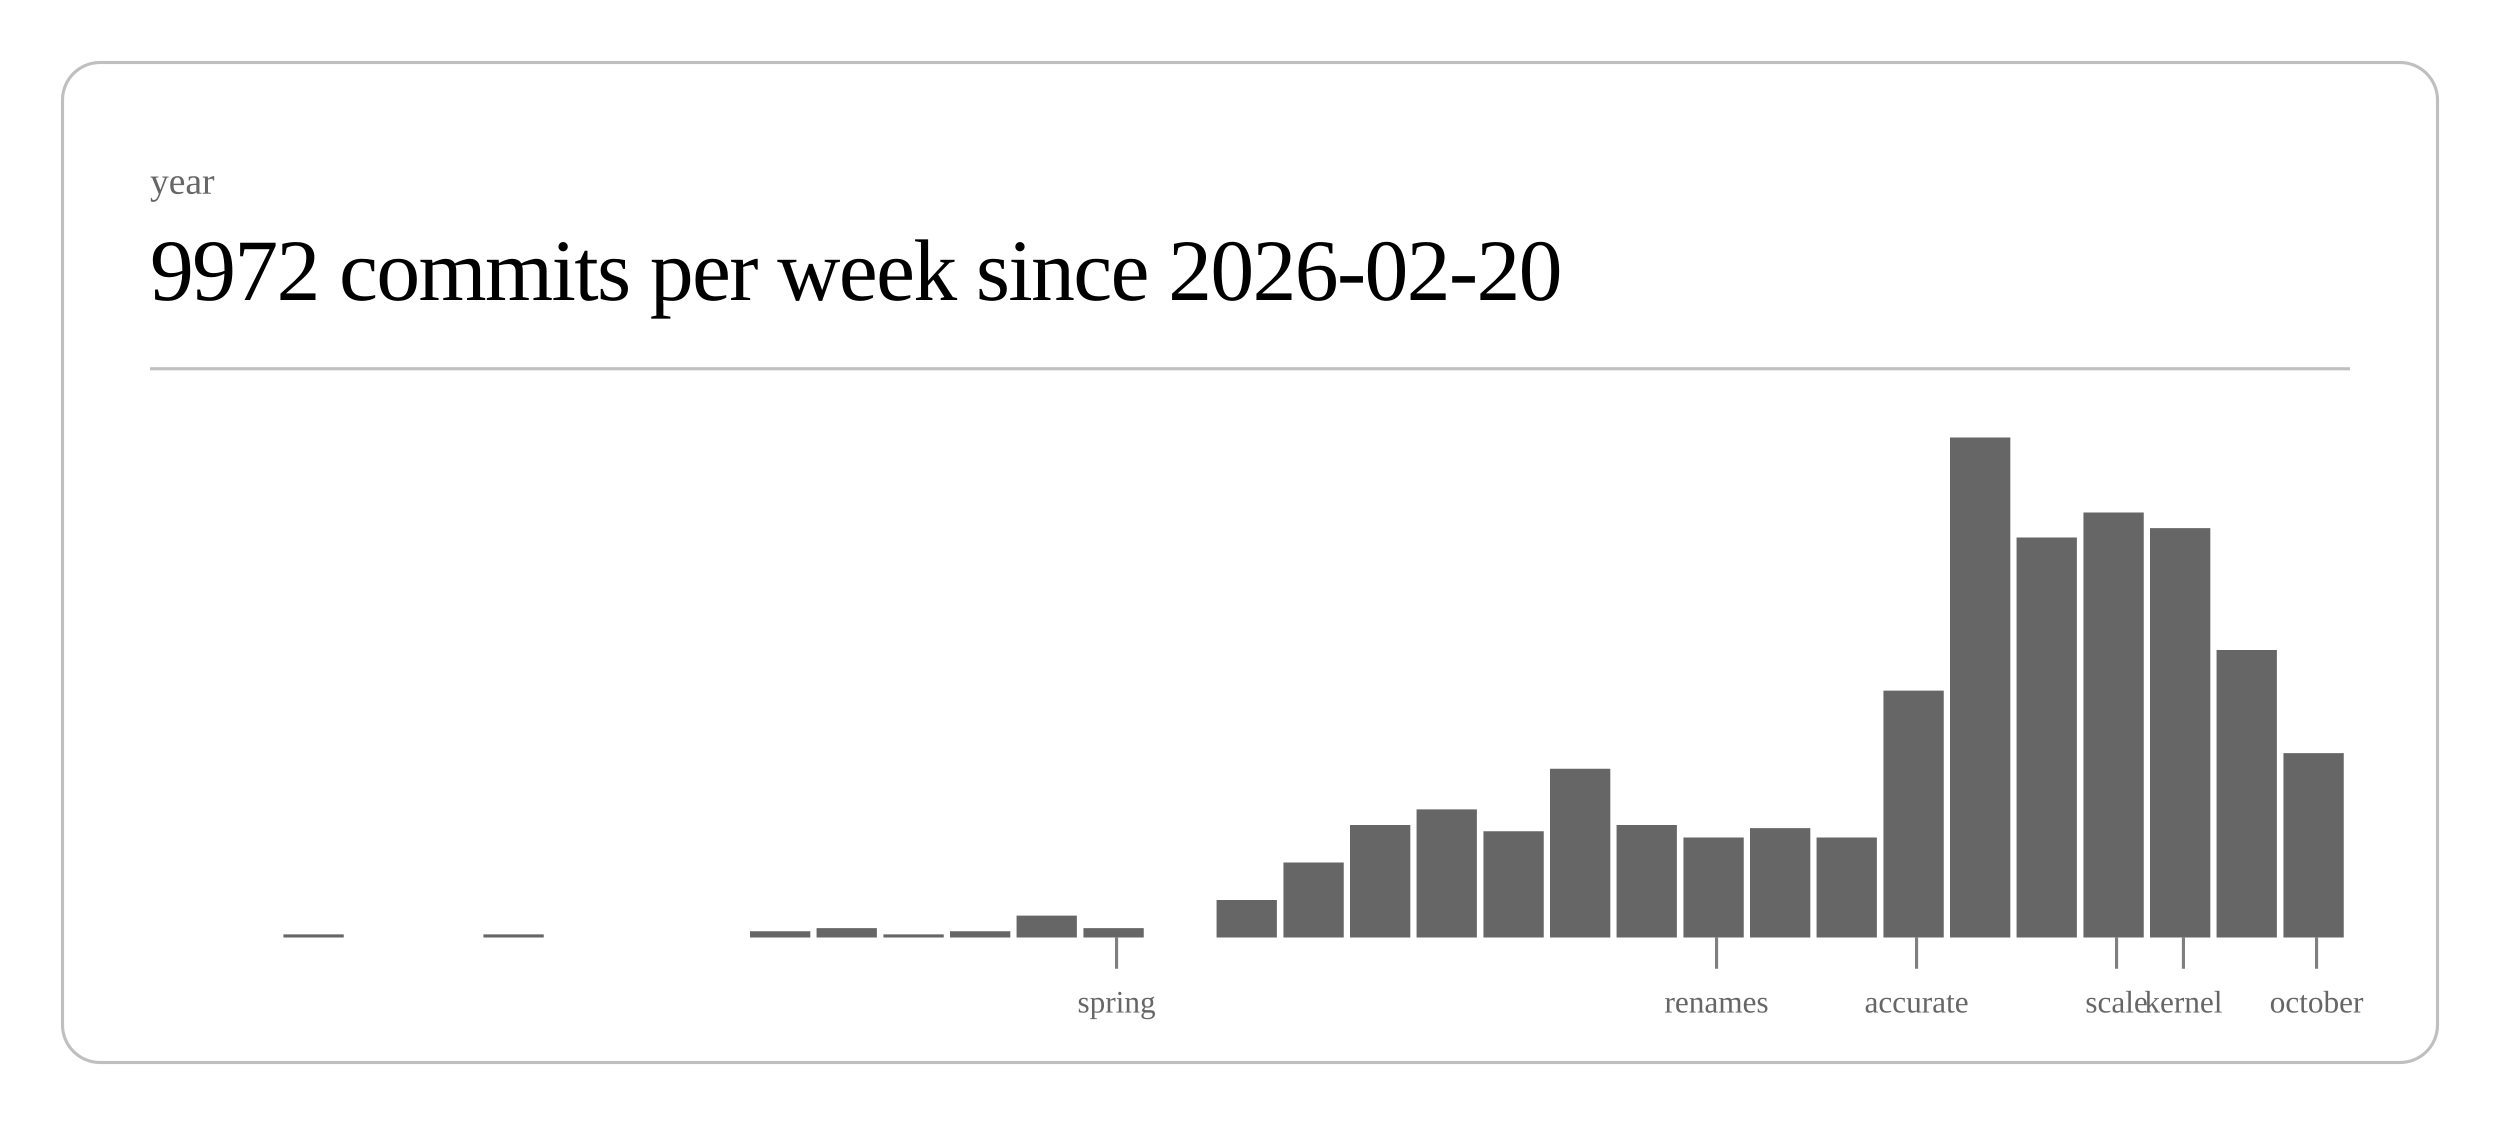
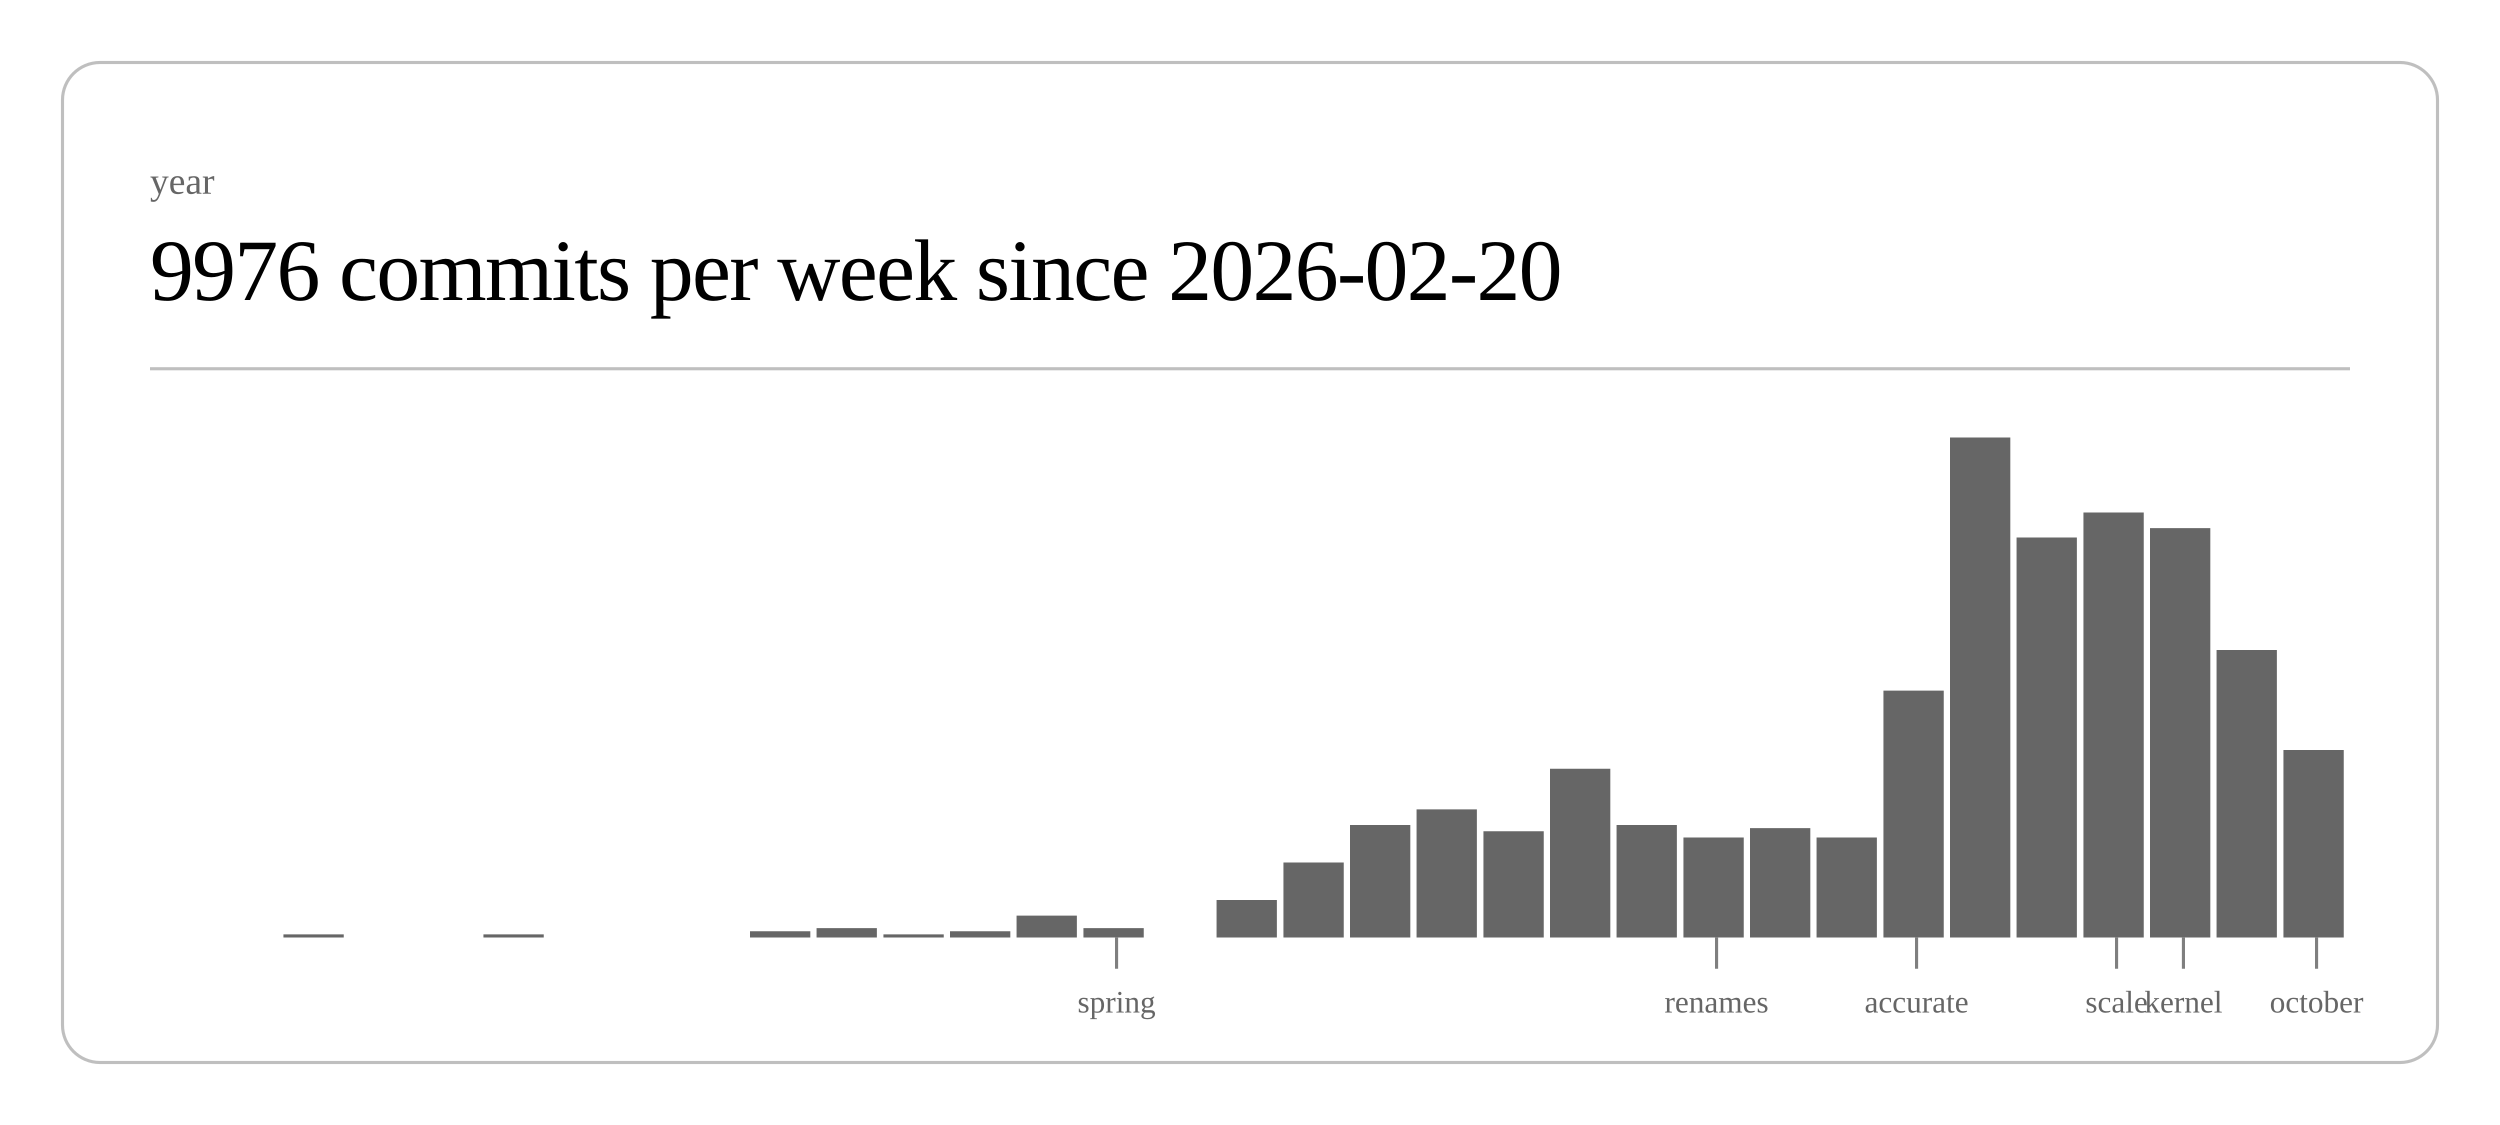
<svg xmlns="http://www.w3.org/2000/svg" class="post-header-svg" viewBox="0 0 800 360" width="800" height="360">
  <rect x="20" y="20" width="760" height="320" rx="12" ry="12" fill="none" stroke="currentColor" stroke-width="1" opacity="0.25" />
  <text fill="currentColor" x="48" y="62" font-size="12" opacity="0.6">year</text>
-   <text fill="currentColor" x="48" y="96" font-size="28" font-weight="300" letter-spacing="-0.5">9972 commits per week since 2026-02-20</text>
+   <text fill="currentColor" x="48" y="96" font-size="28" font-weight="300" letter-spacing="-0.5">9976 commits per week since 2026-02-20</text>
  <line stroke="currentColor" x1="48" y1="118" x2="752" y2="118" stroke-width="1" opacity="0.25" />
  <rect x="90.7" y="299" width="19.3" height="1" fill="currentColor" opacity="0.6" />
  <rect x="154.7" y="299" width="19.3" height="1" fill="currentColor" opacity="0.6" />
  <rect x="240.0" y="298" width="19.3" height="2" fill="currentColor" opacity="0.6" />
  <rect x="261.3" y="297" width="19.3" height="3" fill="currentColor" opacity="0.6" />
  <rect x="282.7" y="299" width="19.3" height="1" fill="currentColor" opacity="0.6" />
  <rect x="304.0" y="298" width="19.3" height="2" fill="currentColor" opacity="0.6" />
  <rect x="325.3" y="293" width="19.3" height="7" fill="currentColor" opacity="0.6" />
  <rect x="346.7" y="297" width="19.3" height="3" fill="currentColor" opacity="0.6" />
  <rect x="389.3" y="288" width="19.3" height="12" fill="currentColor" opacity="0.6" />
  <rect x="410.7" y="276" width="19.3" height="24" fill="currentColor" opacity="0.6" />
  <rect x="432.0" y="264" width="19.3" height="36" fill="currentColor" opacity="0.6" />
  <rect x="453.3" y="259" width="19.3" height="41" fill="currentColor" opacity="0.6" />
  <rect x="474.7" y="266" width="19.3" height="34" fill="currentColor" opacity="0.6" />
  <rect x="496.0" y="246" width="19.3" height="54" fill="currentColor" opacity="0.6" />
  <rect x="517.3" y="264" width="19.3" height="36" fill="currentColor" opacity="0.6" />
  <rect x="538.7" y="268" width="19.3" height="32" fill="currentColor" opacity="0.6" />
  <rect x="560.0" y="265" width="19.3" height="35" fill="currentColor" opacity="0.6" />
  <rect x="581.3" y="268" width="19.3" height="32" fill="currentColor" opacity="0.6" />
  <rect x="602.7" y="221" width="19.3" height="79" fill="currentColor" opacity="0.6" />
  <rect x="624.0" y="140" width="19.3" height="160" fill="currentColor" opacity="0.6" />
  <rect x="645.3" y="172" width="19.3" height="128" fill="currentColor" opacity="0.6" />
  <rect x="666.7" y="164" width="19.3" height="136" fill="currentColor" opacity="0.6" />
  <rect x="688.0" y="169" width="19.3" height="131" fill="currentColor" opacity="0.6" />
  <rect x="709.3" y="208" width="19.3" height="92" fill="currentColor" opacity="0.6" />
-   <rect x="730.7" y="241" width="19.3" height="59" fill="currentColor" opacity="0.6" />
+   <rect x="730.7" y="240" width="19.3" height="60" fill="currentColor" opacity="0.6" />
  <line stroke="currentColor" x1="357.3" y1="300" x2="357.3" y2="310" stroke-width="1" opacity="0.5" />
  <text fill="currentColor" x="357.3" y="324" font-size="10" opacity="0.6" text-anchor="middle">spring</text>
  <line stroke="currentColor" x1="549.3" y1="300" x2="549.3" y2="310" stroke-width="1" opacity="0.5" />
  <text fill="currentColor" x="549.3" y="324" font-size="10" opacity="0.6" text-anchor="middle">renames</text>
  <line stroke="currentColor" x1="613.3" y1="300" x2="613.3" y2="310" stroke-width="1" opacity="0.5" />
  <text fill="currentColor" x="613.3" y="324" font-size="10" opacity="0.6" text-anchor="middle">accurate</text>
  <line stroke="currentColor" x1="677.3" y1="300" x2="677.3" y2="310" stroke-width="1" opacity="0.5" />
  <text fill="currentColor" x="677.3" y="324" font-size="10" opacity="0.6" text-anchor="middle">scale</text>
  <line stroke="currentColor" x1="698.7" y1="300" x2="698.7" y2="310" stroke-width="1" opacity="0.5" />
  <text fill="currentColor" x="698.7" y="324" font-size="10" opacity="0.6" text-anchor="middle">kernel</text>
  <line stroke="currentColor" x1="741.3" y1="300" x2="741.3" y2="310" stroke-width="1" opacity="0.5" />
  <text fill="currentColor" x="741.3" y="324" font-size="10" opacity="0.6" text-anchor="middle">october</text>
</svg>
